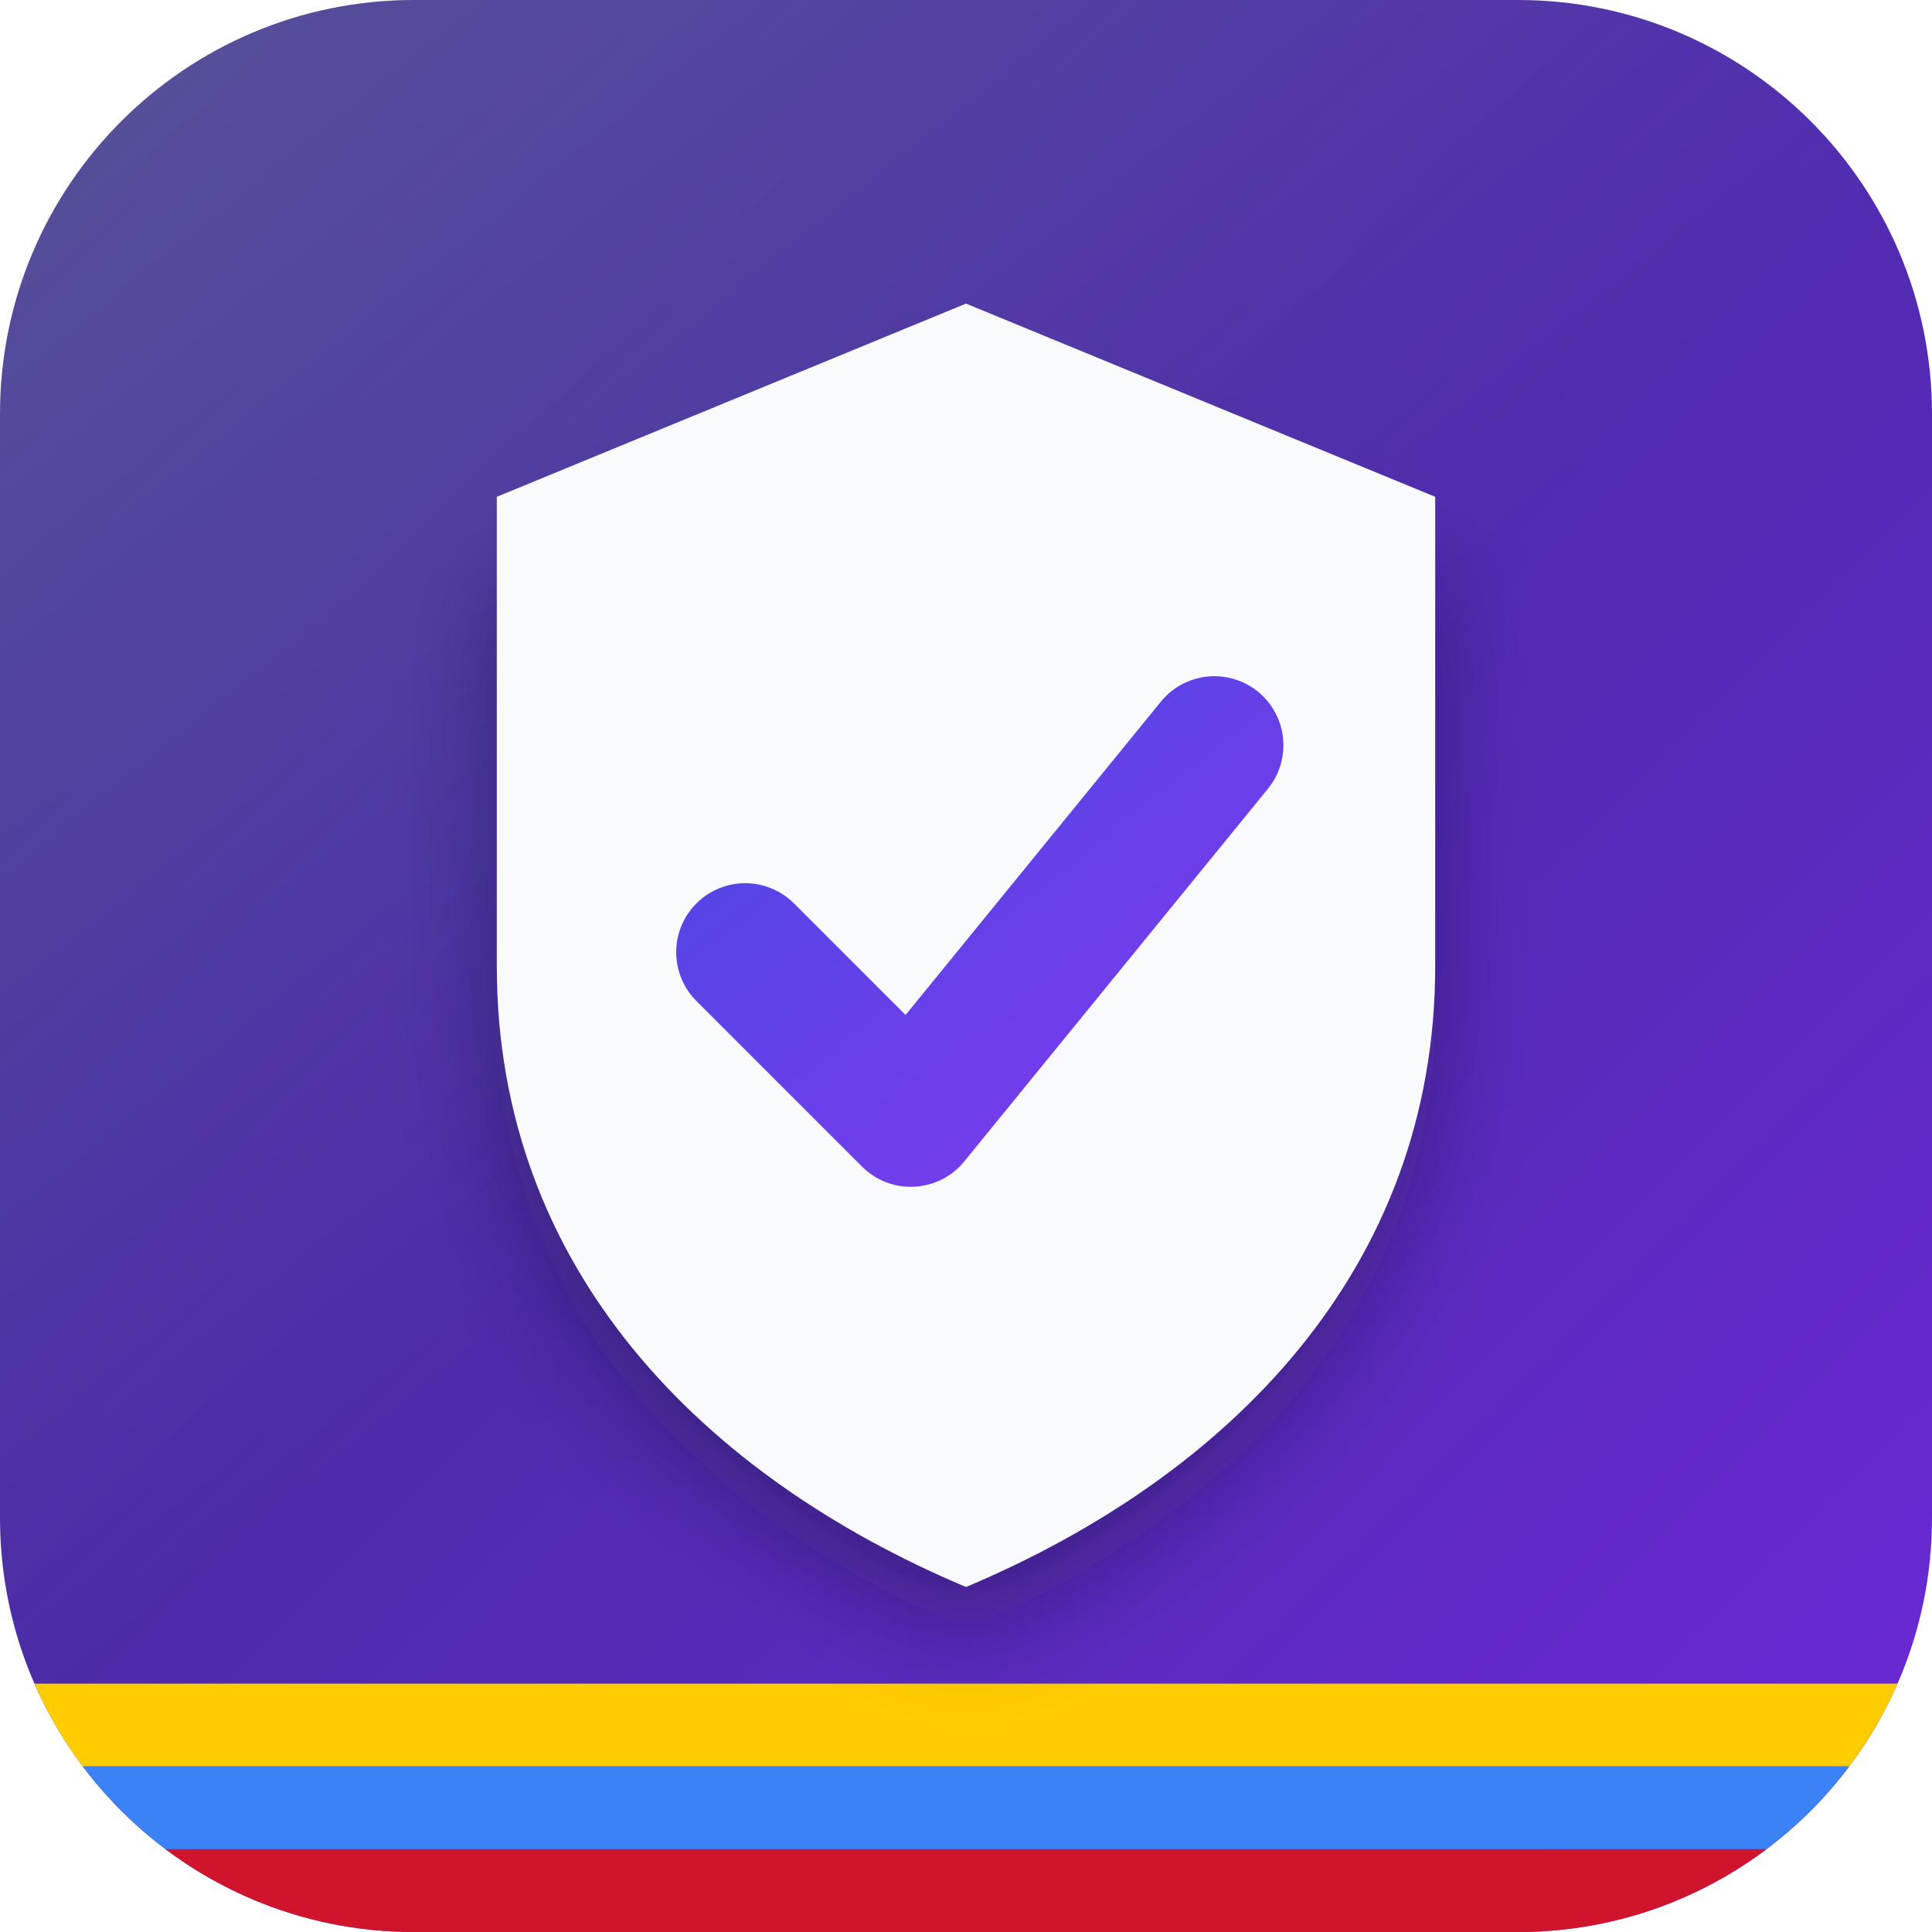
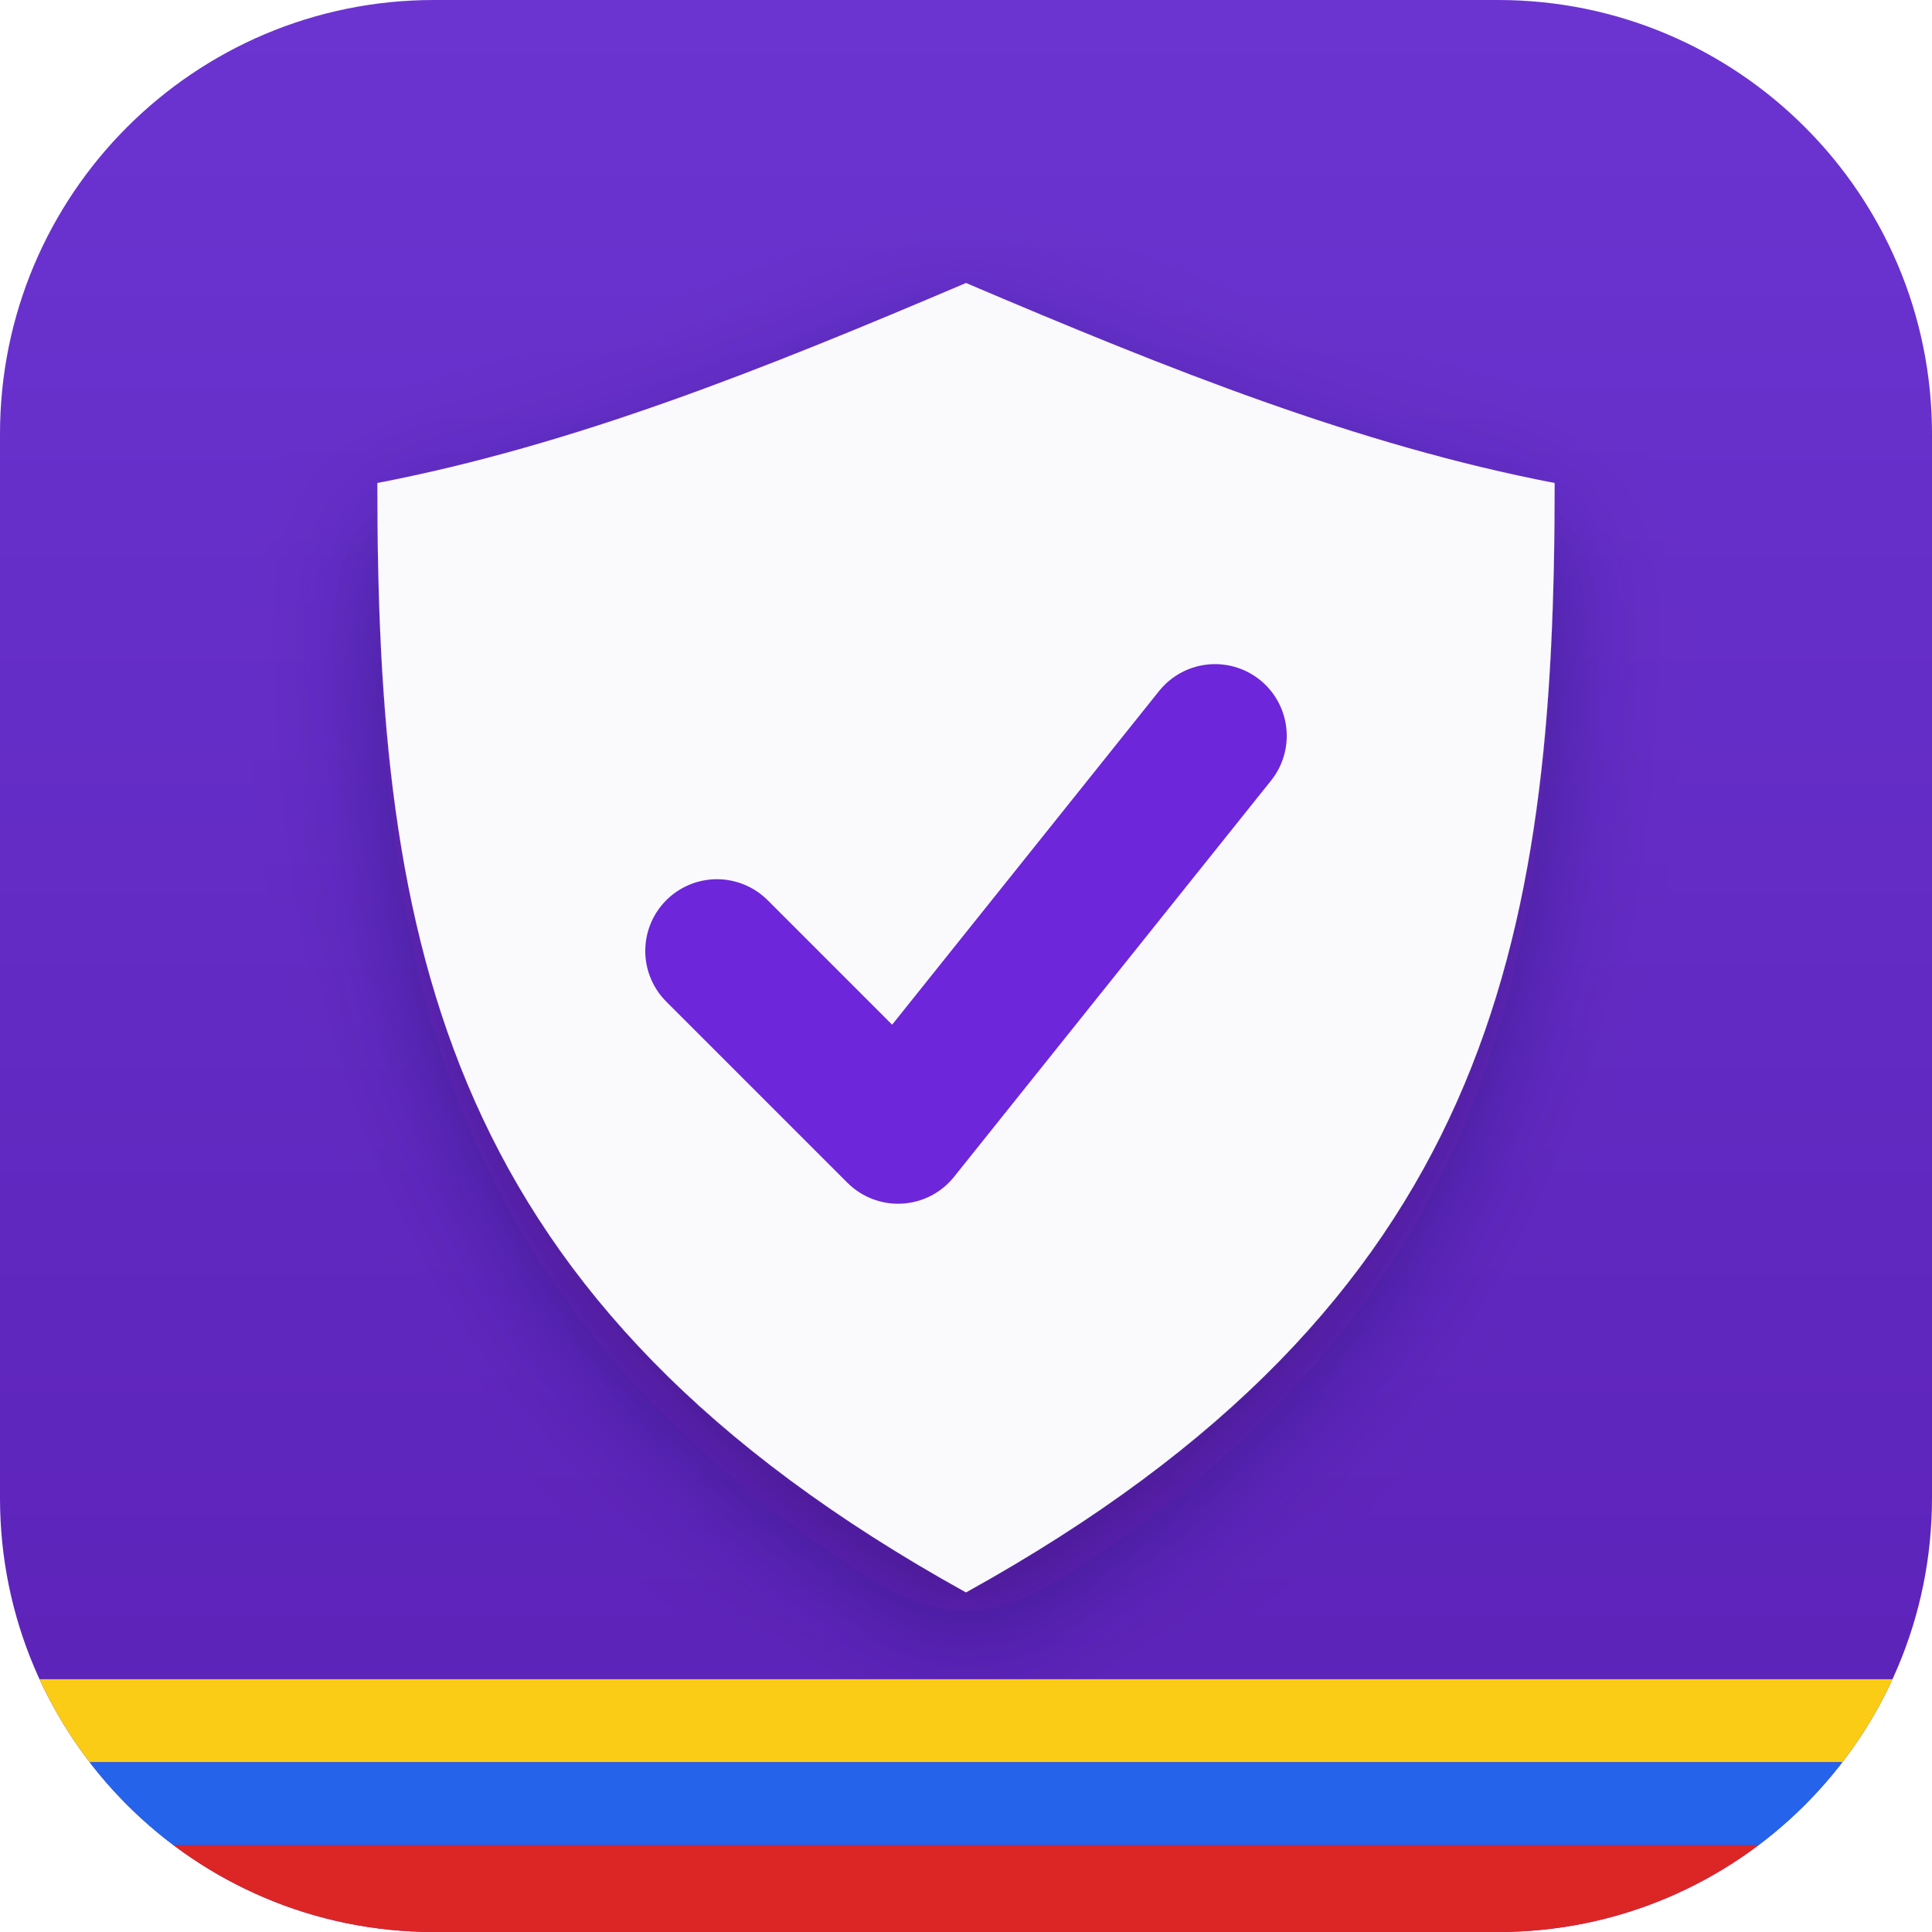
- <svg xmlns="http://www.w3.org/2000/svg" width="140" height="140" viewBox="0 0 140 140">
+ <svg xmlns="http://www.w3.org/2000/svg" viewBox="0 0 512 512" width="100%" height="100%">
  <defs>
-     <linearGradient id="bg" x1="0" y1="0" x2="1" y2="1">
-       <stop offset="0" stop-color="#312e81" />
-       <stop offset="1" stop-color="#6d28d9" />
+     <linearGradient id="purpleBg" x1="0%" y1="0%" x2="0%" y2="100%">
+       <stop offset="0%" stop-color="#6B34D1" />
+       <stop offset="100%" stop-color="#5B21B6" />
    </linearGradient>
-     <linearGradient id="sheen" x1="0" y1="0" x2="0.8" y2="1">
-       <stop offset="0" stop-color="#ffffff" stop-opacity="0.18" />
-       <stop offset="0.55" stop-color="#ffffff" stop-opacity="0" />
-     </linearGradient>
-     <linearGradient id="chk" x1="0" y1="0" x2="1" y2="1">
-       <stop offset="0" stop-color="#4f46e5" />
-       <stop offset="1" stop-color="#7c3aed" />
-     </linearGradient>
-     <clipPath id="rc">
-       <rect width="140" height="140" rx="30" />
+     <clipPath id="baseCardClip">
+       <rect x="0" y="0" width="512" height="512" rx="115" ry="115" />
    </clipPath>
-     <filter id="soft" x="-20%" y="-20%" width="140%" height="140%">
-       <feGaussianBlur stdDeviation="3.5" />
+     <filter id="shieldShadow" x="-20%" y="-20%" width="140%" height="140%">
+       <feDropShadow dx="0" dy="12" stdDeviation="16" flood-color="#1E0A45" flood-opacity="0.35" />
    </filter>
  </defs>
-   <rect width="140" height="140" rx="30" fill="url(#bg)" />
-   <rect width="140" height="140" rx="30" fill="url(#sheen)" />
-   <g clip-path="url(#rc)">
-     <rect y="122" width="140" height="6" fill="#ffcc00" />
-     <rect y="128" width="140" height="6" fill="#3b82f6" />
-     <rect y="134" width="140" height="6" fill="#cf142b" />
+   <g clip-path="url(#baseCardClip)">
+     <rect x="0" y="0" width="512" height="512" fill="url(#purpleBg)" />
+     <g filter="url(#shieldShadow)">
+       <path d="M 256 75                C 310 98, 360 118, 412 128                C 412 250, 395 345, 256 422                C 117 345, 100 250, 100 128                C 152 118, 202 98, 256 75 Z" fill="#FAFAFC" />
+       <path d="M 190 252 L 238 300 L 322 195" fill="none" stroke="#6D28D9" stroke-width="38" stroke-linecap="round" stroke-linejoin="round" />
+     </g>
+     <rect x="0" y="445" width="512" height="22" fill="#FACC15" />
+     <rect x="0" y="467" width="512" height="22" fill="#2563EB" />
+     <rect x="0" y="489" width="512" height="23" fill="#DC2626" />
  </g>
-   <path d="M70 26 L104 40 V70 C104 92 89 107 70 115 C51 107 36 92 36 70 V40 Z" fill="#0b1020" opacity="0.35" filter="url(#soft)" transform="translate(0 3)" />
-   <path d="M70 22 L104 36 V70 C104 92 89 107 70 115 C51 107 36 92 36 70 V36 Z" fill="#f8fafc" />
-   <path d="M54 69 L66 81 L88 54" fill="none" stroke="url(#chk)" stroke-width="10" stroke-linecap="round" stroke-linejoin="round" />
</svg>
